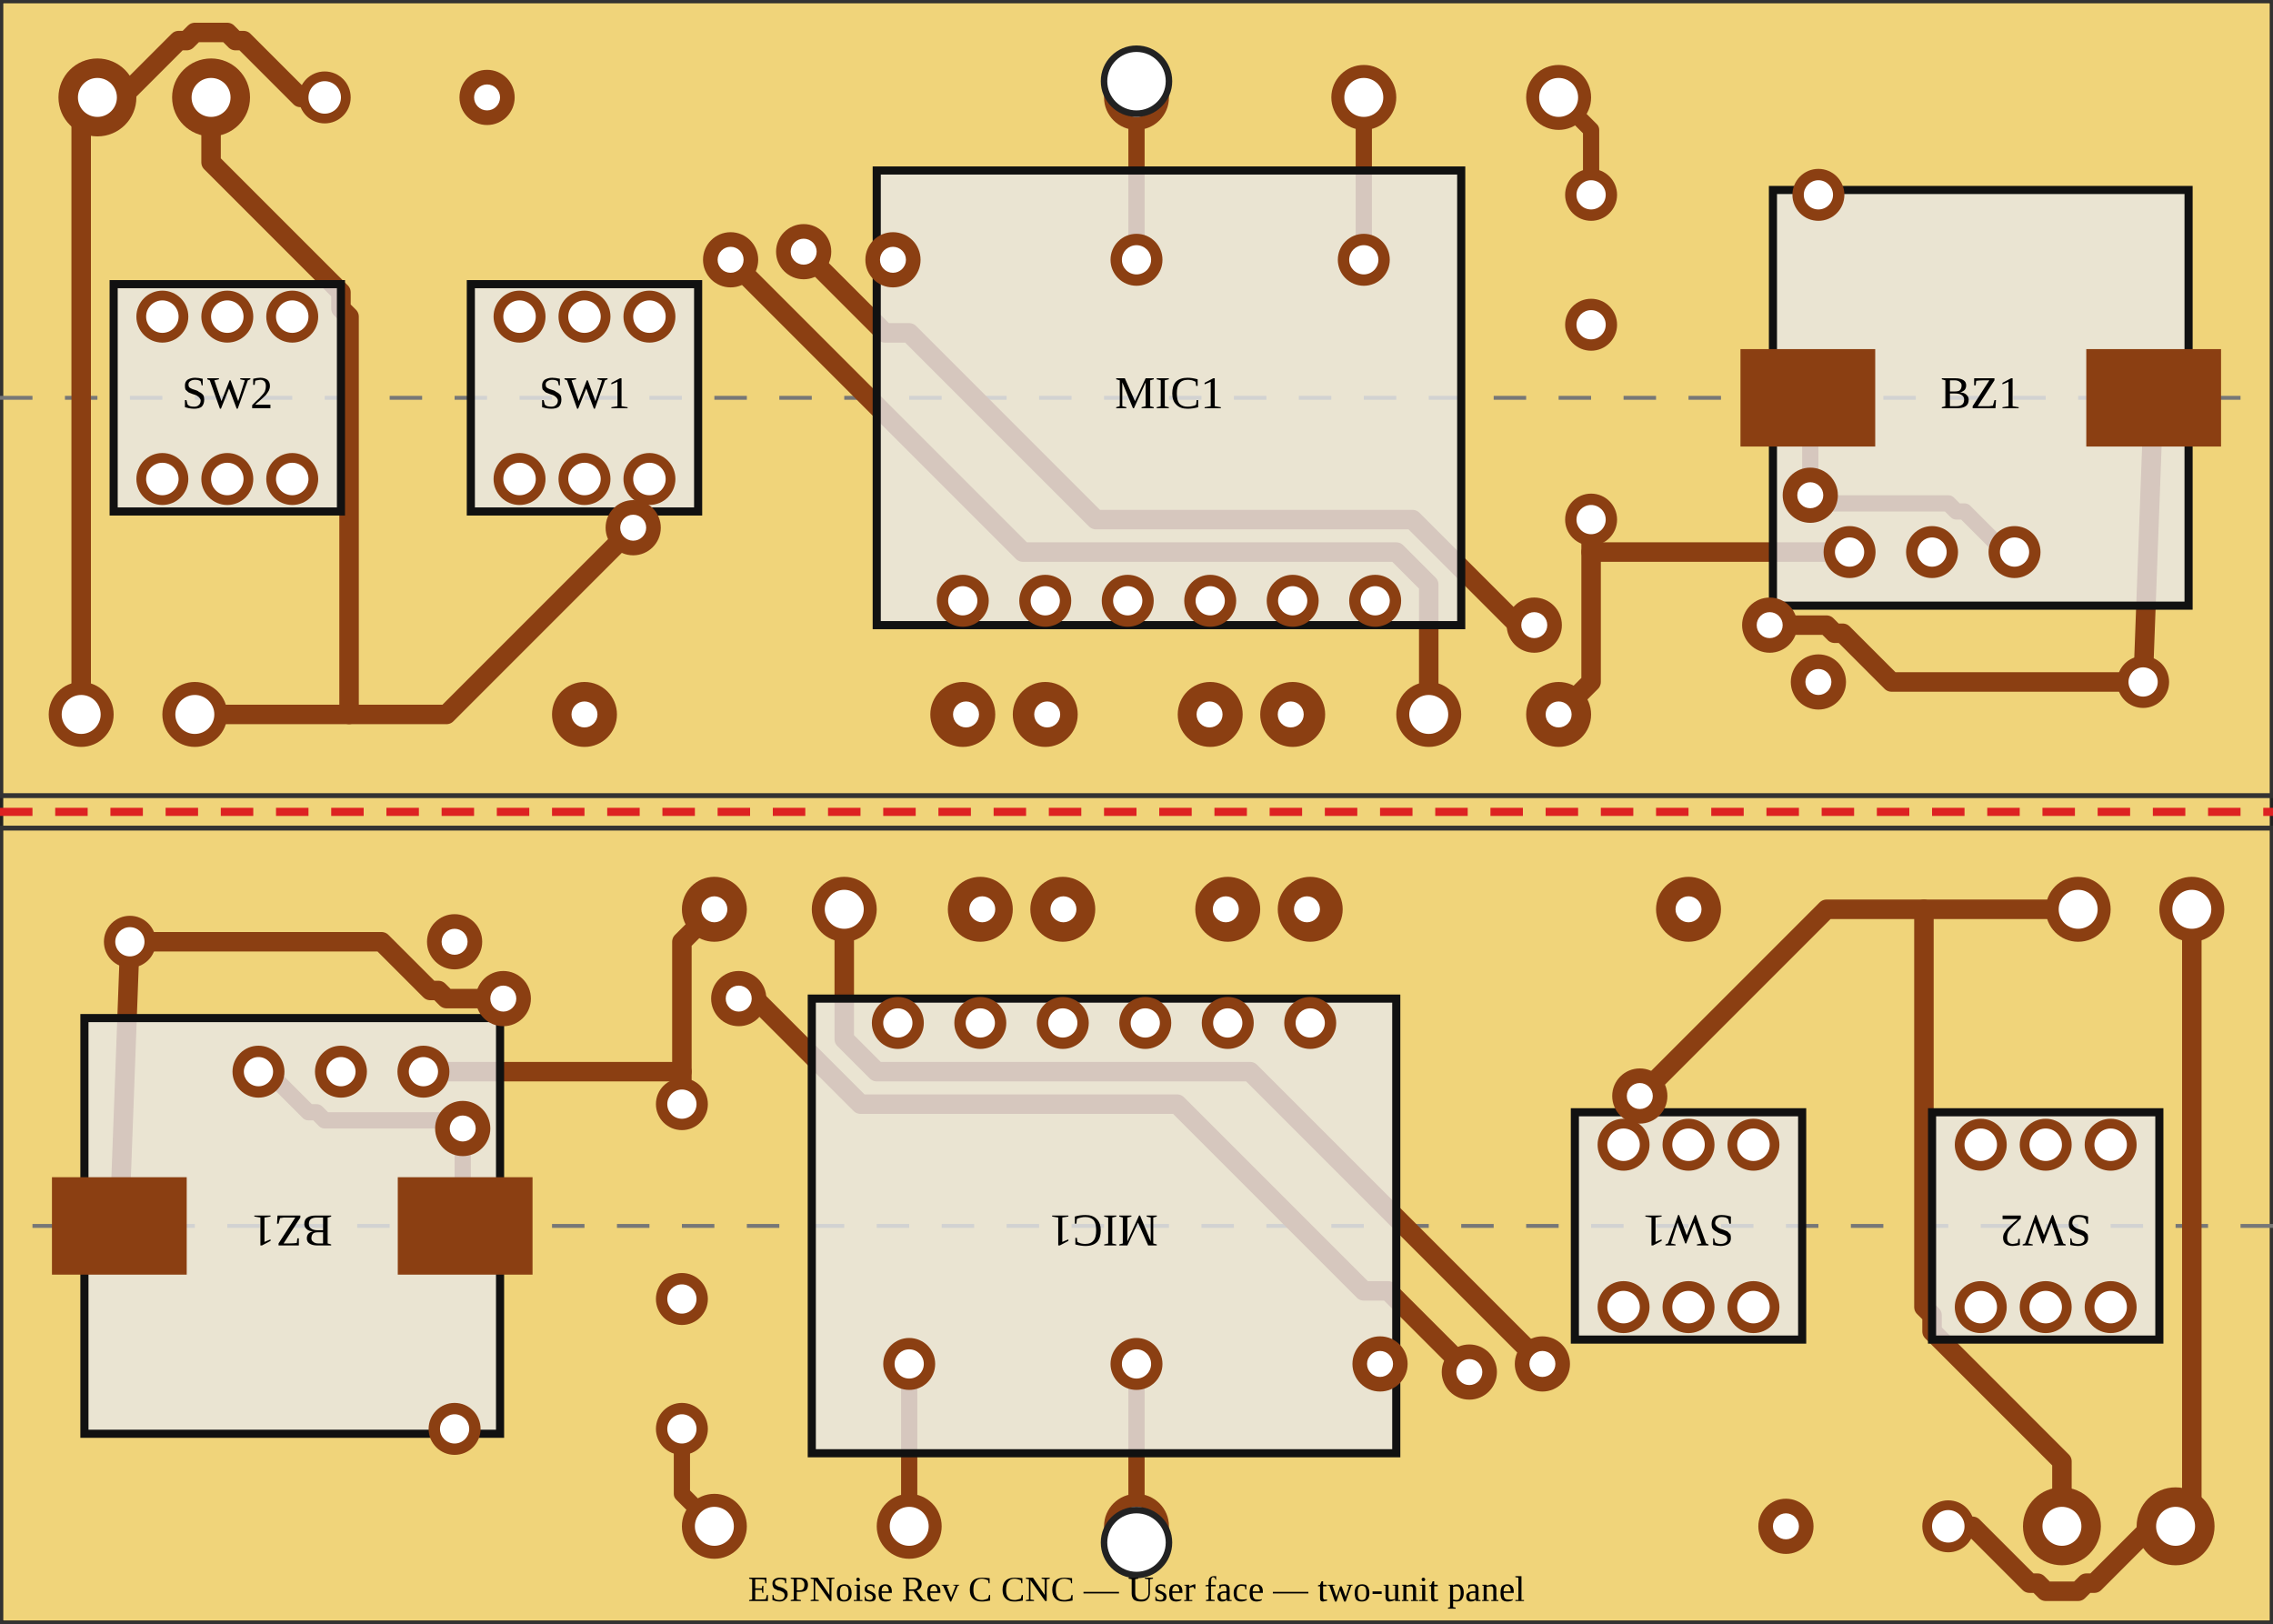
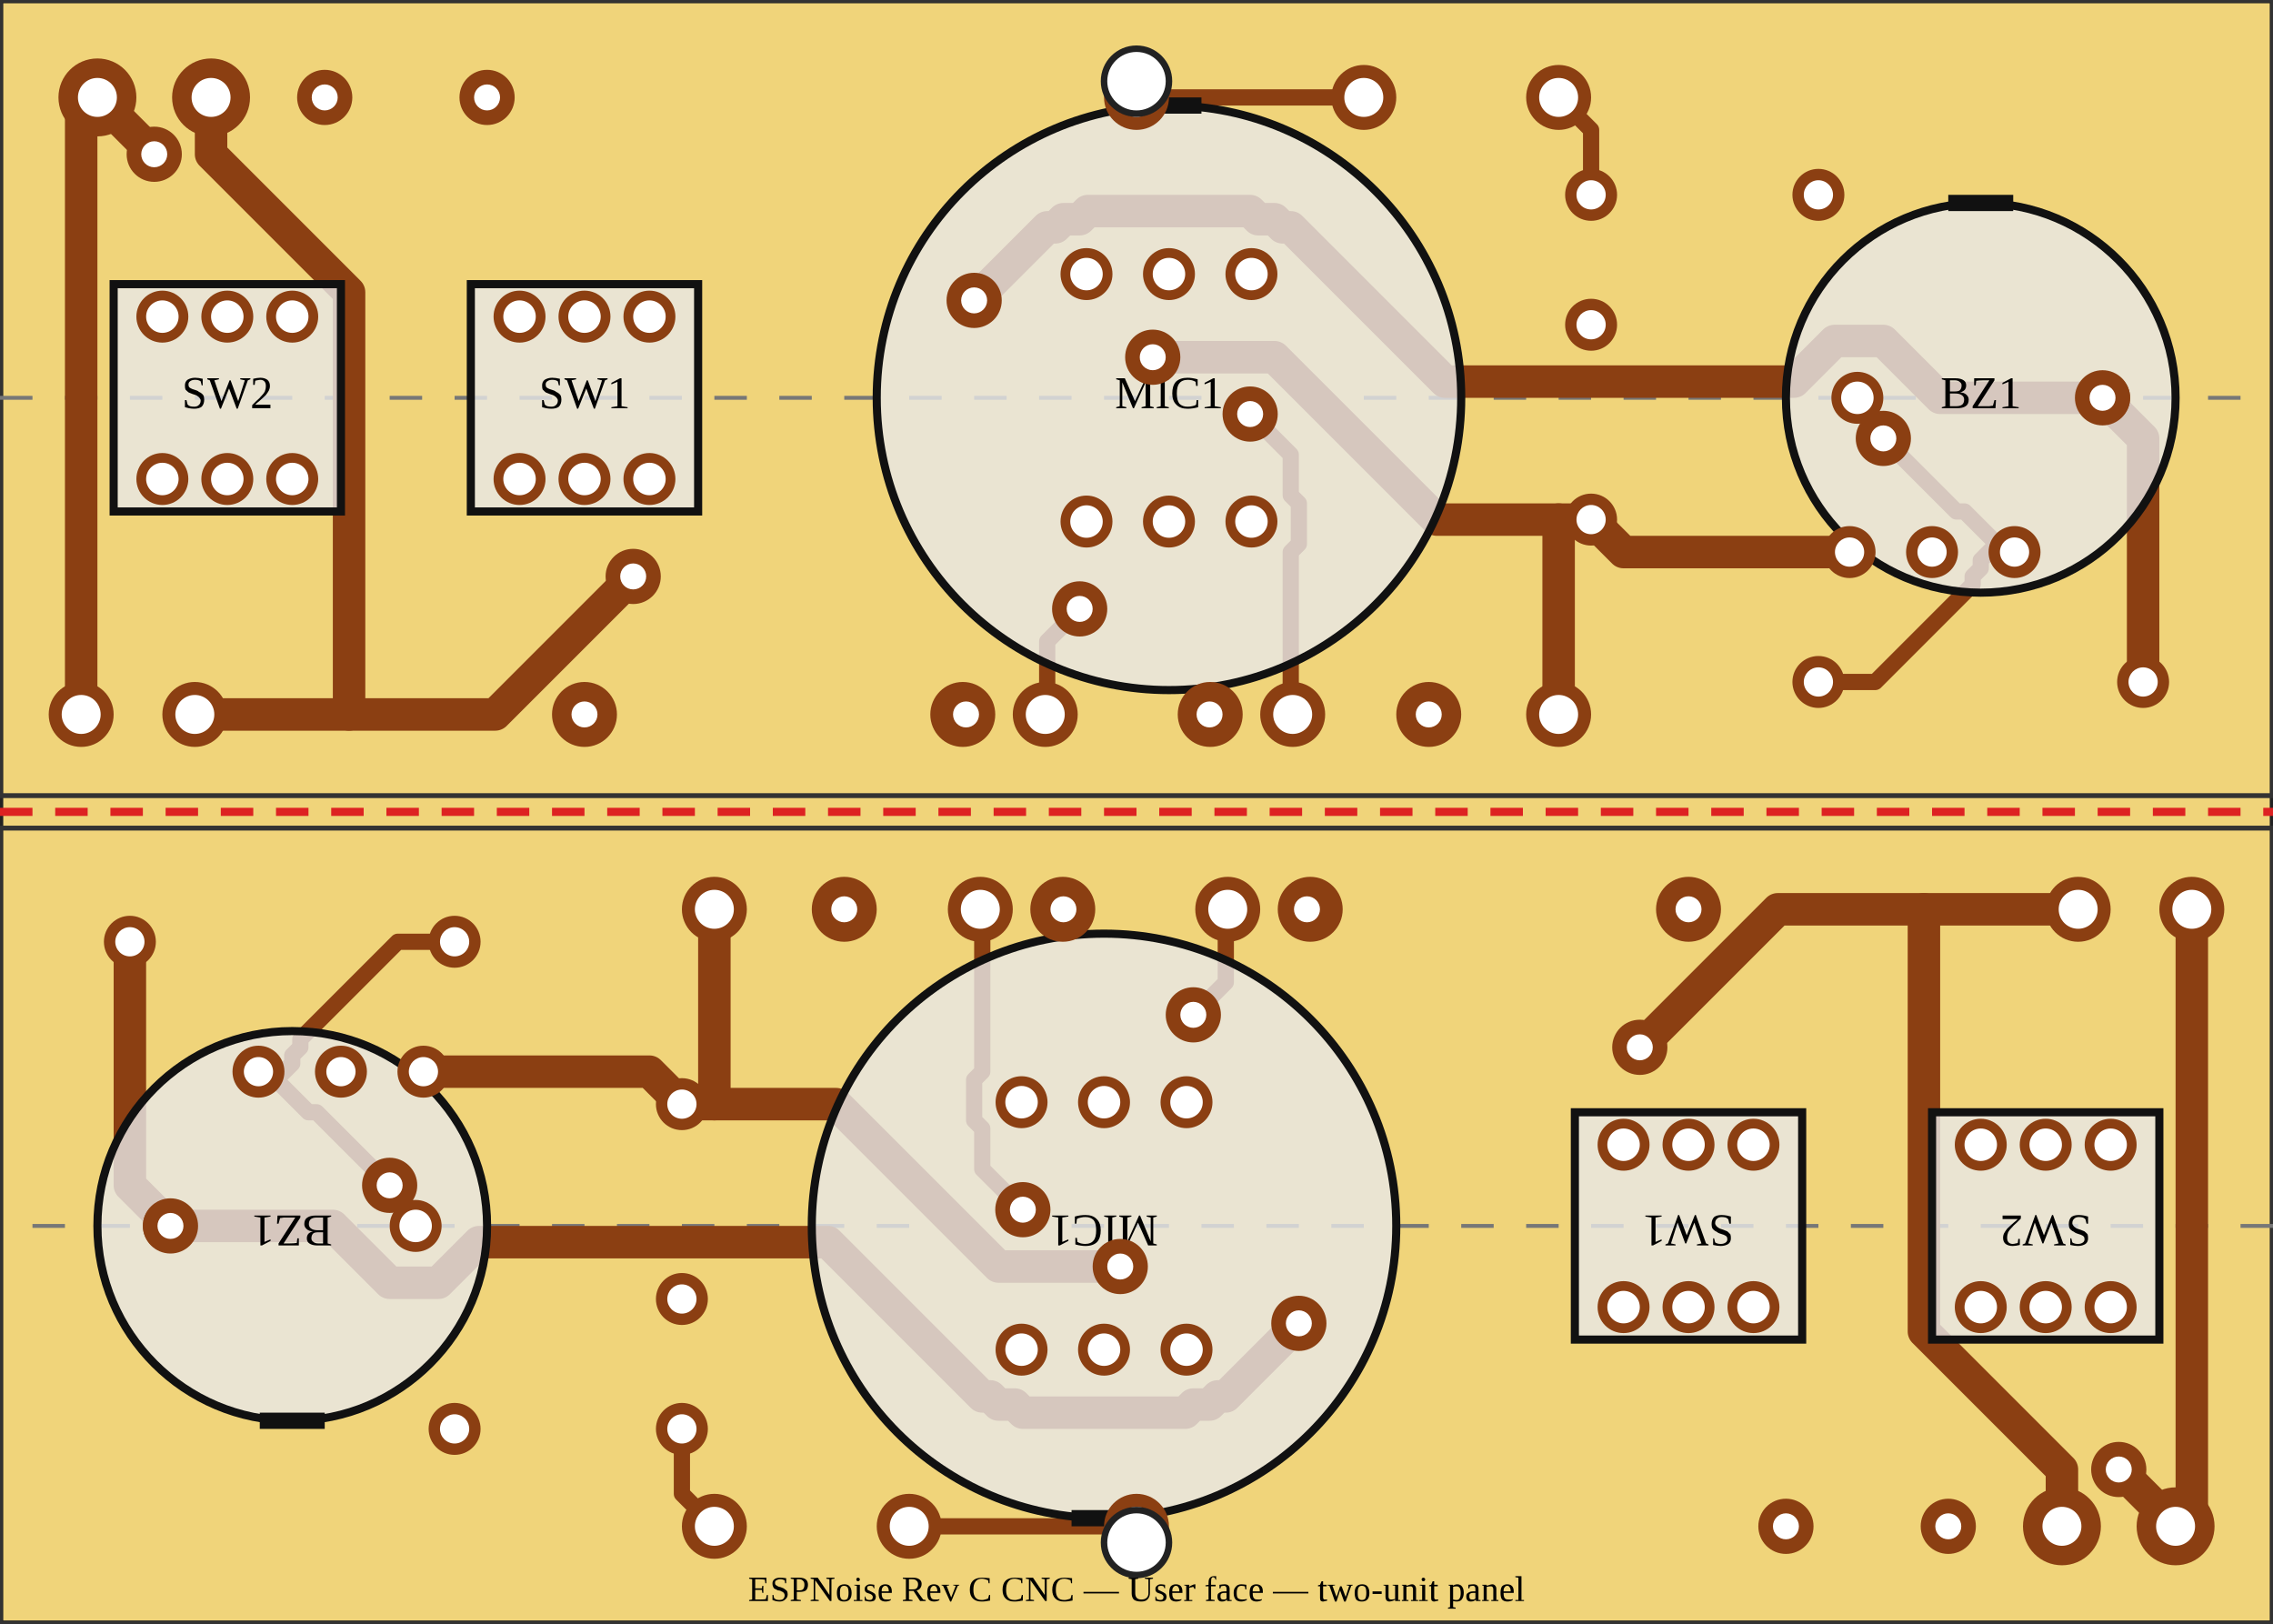
<svg xmlns="http://www.w3.org/2000/svg" width="70.0mm" height="50.0mm" viewBox="0 0 70.0 50.0">
  <rect width="70.0" height="50.0" fill="#f0d47a" stroke="#222" stroke-width="0.2" />
  <g transform="">
    <g transform="">
      <rect width="70.0" height="24.5" fill="none" stroke="#333" stroke-width="0.15" />
      <line x1="0" y1="12.25" x2="70.0" y2="12.25" stroke="#777" stroke-width="0.12" stroke-dasharray="1,1" />
-       <polyline points="66.325,12.25 66.0,21.0" fill="none" stroke="#8b3f12" stroke-width="0.6" stroke-linecap="round" stroke-linejoin="round" />
+       <polyline points="33.25,18.75 32.25,19.75 32.25,22.0" fill="none" stroke="#8b3f12" stroke-width="0.5" stroke-linecap="round" stroke-linejoin="round" />
+       <polyline points="38.5,12.75 39.75,14.0 39.75,15.25 40.0,15.5 40.0,16.75 39.75,17.0 39.75,22.0" fill="none" stroke="#8b3f12" stroke-width="0.5" stroke-linecap="round" stroke-linejoin="round" />
      <polyline points="48.0,3.0 49.0,4.0 49.0,6.0" fill="none" stroke="#8b3f12" stroke-width="0.5" stroke-linecap="round" stroke-linejoin="round" />
-       <polyline points="35.0,3.0 35.0,8.0" fill="none" stroke="#8b3f12" stroke-width="0.5" stroke-linecap="round" stroke-linejoin="round" />
-       <polyline points="42.0,3.0 42.0,8.0" fill="none" stroke="#8b3f12" stroke-width="0.5" stroke-linecap="round" stroke-linejoin="round" />
-       <polyline points="48.0,22.0 49.0,21.0 49.0,16.0" fill="none" stroke="#8b3f12" stroke-width="0.6" stroke-linecap="round" stroke-linejoin="round" />
-       <polyline points="49.0,17.0 57.0,17.0" fill="none" stroke="#8b3f12" stroke-width="0.6" stroke-linecap="round" stroke-linejoin="round" />
-       <polyline points="19.5,16.25 13.75,22.0 6.0,22.0" fill="none" stroke="#8b3f12" stroke-width="0.6" stroke-linecap="round" stroke-linejoin="round" />
-       <polyline points="10.75,22.0 10.75,9.75 10.5,9.5 10.5,9.0 6.5,5.0 6.5,3.0" fill="none" stroke="#8b3f12" stroke-width="0.6" stroke-linecap="round" stroke-linejoin="round" />
-       <polyline points="3.0,3.0 3.75,3.0 5.5,1.25 5.75,1.25 6.0,1.0 7.0,1.0 7.25,1.25 7.5,1.25 9.25,3.0 10.0,3.0" fill="none" stroke="#8b3f12" stroke-width="0.6" stroke-linecap="round" stroke-linejoin="round" />
-       <polyline points="3.0,3.0 2.5,3.5 2.5,22.0" fill="none" stroke="#8b3f12" stroke-width="0.6" stroke-linecap="round" stroke-linejoin="round" />
-       <polyline points="22.5,8.0 31.5,17.0 43.0,17.0 44.0,18.0 44.0,22.0" fill="none" stroke="#8b3f12" stroke-width="0.6" stroke-linecap="round" stroke-linejoin="round" />
-       <polyline points="55.75,12.25 55.75,15.25" fill="none" stroke="#8b3f12" stroke-width="0.5" stroke-linecap="round" stroke-linejoin="round" />
-       <polyline points="55.75,15.25 56.0,15.5 60.0,15.5 60.25,15.75 60.5,15.75 61.75,17.0 62.0,17.0" fill="none" stroke="#8b3f12" stroke-width="0.5" stroke-linecap="round" stroke-linejoin="round" />
-       <polyline points="24.75,7.75 27.25,10.25 28.0,10.25 33.75,16.0 43.5,16.0 46.75,19.25 47.25,19.25" fill="none" stroke="#8b3f12" stroke-width="0.6" stroke-linecap="round" stroke-linejoin="round" />
-       <polyline points="54.5,19.25 56.25,19.25 56.5,19.5 56.75,19.5 58.25,21.0 66.0,21.0" fill="none" stroke="#8b3f12" stroke-width="0.6" stroke-linecap="round" stroke-linejoin="round" />
+       <polyline points="35.0,3.0 42.0,3.0" fill="none" stroke="#8b3f12" stroke-width="0.5" stroke-linecap="round" stroke-linejoin="round" />
+       <polyline points="35.5,11.0 39.25,11.0 44.25,16.0 49.0,16.0" fill="none" stroke="#8b3f12" stroke-width="1.0" stroke-linecap="round" stroke-linejoin="round" />
+       <polyline points="48.0,16.0 48.0,22.0" fill="none" stroke="#8b3f12" stroke-width="1.0" stroke-linecap="round" stroke-linejoin="round" />
+       <polyline points="49.0,16.0 50.0,17.0 57.0,17.0" fill="none" stroke="#8b3f12" stroke-width="1.0" stroke-linecap="round" stroke-linejoin="round" />
+       <polyline points="19.5,17.75 15.25,22.0 6.0,22.0" fill="none" stroke="#8b3f12" stroke-width="1.0" stroke-linecap="round" stroke-linejoin="round" />
+       <polyline points="10.75,22.0 10.75,9.0 6.5,4.75 6.5,3.0" fill="none" stroke="#8b3f12" stroke-width="1.0" stroke-linecap="round" stroke-linejoin="round" />
+       <polyline points="3.0,3.0 4.75,4.75" fill="none" stroke="#8b3f12" stroke-width="1.0" stroke-linecap="round" stroke-linejoin="round" />
+       <polyline points="3.0,3.0 2.5,3.5 2.5,22.0" fill="none" stroke="#8b3f12" stroke-width="1.0" stroke-linecap="round" stroke-linejoin="round" />
+       <polyline points="58.0,13.5 60.25,15.75 60.5,15.75 61.75,17.0 62.0,17.0" fill="none" stroke="#8b3f12" stroke-width="0.5" stroke-linecap="round" stroke-linejoin="round" />
+       <polyline points="61.5,16.75 61.0,17.25 61.0,17.5 60.75,17.75 60.75,18.0 57.75,21.0 56.0,21.0" fill="none" stroke="#8b3f12" stroke-width="0.5" stroke-linecap="round" stroke-linejoin="round" />
+       <polyline points="30.0,9.25 32.25,7.0 32.5,7.0 32.75,6.75 33.25,6.75 33.5,6.5 38.5,6.5 38.75,6.75 39.25,6.75 39.5,7.0 39.75,7.0 44.5,11.75 55.25,11.75 56.5,10.5 58.0,10.5 59.75,12.25 64.75,12.25" fill="none" stroke="#8b3f12" stroke-width="1.0" stroke-linecap="round" stroke-linejoin="round" />
+       <polyline points="64.75,12.25 66.0,13.5 66.0,21.0" fill="none" stroke="#8b3f12" stroke-width="1.0" stroke-linecap="round" stroke-linejoin="round" />
      <rect x="3.5" y="8.75" width="7.0" height="7.0" fill="#e8e8e8" fill-opacity="0.8" stroke="#111" stroke-width="0.25" />
      <text x="7.0" y="12.25" font-size="1.4" text-anchor="middle" dominant-baseline="middle">SW2</text>
      <rect x="14.5" y="8.75" width="7.0" height="7.0" fill="#e8e8e8" fill-opacity="0.8" stroke="#111" stroke-width="0.25" />
      <text x="18.0" y="12.25" font-size="1.4" text-anchor="middle" dominant-baseline="middle">SW1</text>
-       <rect x="27.0" y="5.25" width="18.0" height="14.0" fill="#e8e8e8" fill-opacity="0.8" stroke="#111" stroke-width="0.25" />
+       <circle cx="36.0" cy="12.25" r="9.0" fill="#e8e8e8" fill-opacity="0.8" stroke="#111" stroke-width="0.25" />
+       <path d="M 35.0 3.25 L 37.0 3.25" stroke="#111" stroke-width="0.5" />
      <text x="36.0" y="12.25" font-size="1.4" text-anchor="middle" dominant-baseline="middle">MIC1</text>
-       <rect x="54.6" y="5.85" width="12.8" height="12.8" fill="#e8e8e8" fill-opacity="0.8" stroke="#111" stroke-width="0.25" />
+       <circle cx="61.0" cy="12.25" r="6.0" fill="#e8e8e8" fill-opacity="0.8" stroke="#111" stroke-width="0.25" />
+       <path d="M 60.0 6.25 L 62.0 6.25" stroke="#111" stroke-width="0.5" />
      <text x="61.0" y="12.25" font-size="1.4" text-anchor="middle" dominant-baseline="middle">BZ1</text>
      <circle cx="5.0" cy="9.75" r="0.8" fill="#8b3f12" />
      <circle cx="5.0" cy="9.75" r="0.5" fill="#fff" />
      <circle cx="7.0" cy="9.75" r="0.8" fill="#8b3f12" />
      <circle cx="7.0" cy="9.75" r="0.5" fill="#fff" />
      <circle cx="9.0" cy="9.75" r="0.8" fill="#8b3f12" />
      <circle cx="9.0" cy="9.75" r="0.5" fill="#fff" />
      <circle cx="5.0" cy="14.75" r="0.8" fill="#8b3f12" />
      <circle cx="5.0" cy="14.75" r="0.5" fill="#fff" />
      <circle cx="7.0" cy="14.75" r="0.8" fill="#8b3f12" />
      <circle cx="7.0" cy="14.75" r="0.5" fill="#fff" />
      <circle cx="9.0" cy="14.75" r="0.8" fill="#8b3f12" />
      <circle cx="9.0" cy="14.75" r="0.5" fill="#fff" />
      <circle cx="16.0" cy="9.75" r="0.8" fill="#8b3f12" />
      <circle cx="16.0" cy="9.75" r="0.5" fill="#fff" />
      <circle cx="18.0" cy="9.75" r="0.8" fill="#8b3f12" />
      <circle cx="18.0" cy="9.75" r="0.5" fill="#fff" />
      <circle cx="20.0" cy="9.75" r="0.8" fill="#8b3f12" />
      <circle cx="20.0" cy="9.75" r="0.5" fill="#fff" />
      <circle cx="16.0" cy="14.75" r="0.8" fill="#8b3f12" />
      <circle cx="16.0" cy="14.75" r="0.5" fill="#fff" />
      <circle cx="18.0" cy="14.75" r="0.8" fill="#8b3f12" />
      <circle cx="18.0" cy="14.75" r="0.5" fill="#fff" />
      <circle cx="20.0" cy="14.75" r="0.8" fill="#8b3f12" />
      <circle cx="20.0" cy="14.75" r="0.5" fill="#fff" />
-       <circle cx="29.65" cy="18.5" r="0.8" fill="#8b3f12" />
-       <circle cx="29.65" cy="18.5" r="0.45" fill="#fff" />
-       <circle cx="32.19" cy="18.5" r="0.8" fill="#8b3f12" />
-       <circle cx="32.19" cy="18.5" r="0.45" fill="#fff" />
-       <circle cx="34.73" cy="18.5" r="0.8" fill="#8b3f12" />
-       <circle cx="34.73" cy="18.5" r="0.45" fill="#fff" />
-       <circle cx="37.27" cy="18.5" r="0.8" fill="#8b3f12" />
-       <circle cx="37.27" cy="18.5" r="0.45" fill="#fff" />
-       <circle cx="39.81" cy="18.5" r="0.8" fill="#8b3f12" />
-       <circle cx="39.81" cy="18.5" r="0.45" fill="#fff" />
-       <circle cx="42.35" cy="18.5" r="0.8" fill="#8b3f12" />
-       <circle cx="42.35" cy="18.5" r="0.45" fill="#fff" />
-       <rect x="64.25" y="10.75" width="4.15" height="3.0" fill="#8b3f12" />
-       <rect x="53.6" y="10.75" width="4.15" height="3.0" fill="#8b3f12" />
+       <circle cx="33.46" cy="8.44" r="0.8" fill="#8b3f12" />
+       <circle cx="33.46" cy="8.44" r="0.5" fill="#fff" />
+       <circle cx="36.0" cy="8.44" r="0.8" fill="#8b3f12" />
+       <circle cx="36.0" cy="8.44" r="0.5" fill="#fff" />
+       <circle cx="38.54" cy="8.44" r="0.8" fill="#8b3f12" />
+       <circle cx="38.54" cy="8.44" r="0.5" fill="#fff" />
+       <circle cx="33.46" cy="16.06" r="0.8" fill="#8b3f12" />
+       <circle cx="33.46" cy="16.06" r="0.5" fill="#fff" />
+       <circle cx="36.0" cy="16.06" r="0.8" fill="#8b3f12" />
+       <circle cx="36.0" cy="16.06" r="0.5" fill="#fff" />
+       <circle cx="38.54" cy="16.06" r="0.8" fill="#8b3f12" />
+       <circle cx="38.54" cy="16.06" r="0.5" fill="#fff" />
+       <circle cx="64.8" cy="12.25" r="0.8" fill="#8b3f12" />
+       <circle cx="64.8" cy="12.25" r="0.5" fill="#fff" />
+       <circle cx="57.2" cy="12.25" r="0.8" fill="#8b3f12" />
+       <circle cx="57.2" cy="12.25" r="0.5" fill="#fff" />
      <circle cx="3.0" cy="3.0" r="1.2" fill="#8b3f12" />
      <circle cx="3.0" cy="3.0" r="0.6" fill="#fff" />
      <circle cx="6.5" cy="3.0" r="1.2" fill="#8b3f12" />
      <circle cx="6.5" cy="3.0" r="0.6" fill="#fff" />
      <circle cx="2.5" cy="22.0" r="1.0" fill="#8b3f12" />
      <circle cx="2.5" cy="22.0" r="0.6" fill="#fff" />
      <circle cx="6.0" cy="22.0" r="1.0" fill="#8b3f12" />
      <circle cx="6.0" cy="22.0" r="0.6" fill="#fff" />
-       <circle cx="18.0" cy="22.0" r="1.0" fill="#8b3f12" />
-       <circle cx="18.0" cy="22.0" r="0.6" fill="#fff" />
+       <circle cx="39.81" cy="22.0" r="1.0" fill="#8b3f12" />
+       <circle cx="39.81" cy="22.0" r="0.6" fill="#fff" />
      <circle cx="29.65" cy="22.0" r="1.0" fill="#8b3f12" />
      <circle cx="29.65" cy="22.0" r="0.6" fill="#fff" />
      <circle cx="32.19" cy="22.0" r="1.0" fill="#8b3f12" />
      <circle cx="32.19" cy="22.0" r="0.6" fill="#fff" />
      <circle cx="37.27" cy="22.0" r="1.0" fill="#8b3f12" />
      <circle cx="37.27" cy="22.0" r="0.6" fill="#fff" />
-       <circle cx="39.81" cy="22.0" r="1.0" fill="#8b3f12" />
-       <circle cx="39.81" cy="22.0" r="0.6" fill="#fff" />
      <circle cx="35.0" cy="3.0" r="1.0" fill="#8b3f12" />
      <circle cx="35.0" cy="3.0" r="0.6" fill="#fff" />
      <circle cx="48.0" cy="3.0" r="1.0" fill="#8b3f12" />
      <circle cx="48.0" cy="3.0" r="0.6" fill="#fff" />
+       <circle cx="18.0" cy="22.0" r="1.0" fill="#8b3f12" />
+       <circle cx="18.0" cy="22.0" r="0.6" fill="#fff" />
      <circle cx="44.0" cy="22.0" r="1.0" fill="#8b3f12" />
      <circle cx="44.0" cy="22.0" r="0.6" fill="#fff" />
      <circle cx="42.0" cy="3.0" r="1.0" fill="#8b3f12" />
      <circle cx="42.0" cy="3.0" r="0.6" fill="#fff" />
      <circle cx="48.0" cy="22.0" r="1.0" fill="#8b3f12" />
      <circle cx="48.0" cy="22.0" r="0.6" fill="#fff" />
-       <circle cx="35.0" cy="8.0" r="0.8" fill="#8b3f12" />
-       <circle cx="35.0" cy="8.0" r="0.45" fill="#fff" />
-       <circle cx="42.0" cy="8.0" r="0.8" fill="#8b3f12" />
-       <circle cx="42.0" cy="8.0" r="0.45" fill="#fff" />
      <circle cx="49.0" cy="6.0" r="0.8" fill="#8b3f12" />
      <circle cx="49.0" cy="6.0" r="0.45" fill="#fff" />
      <circle cx="56.0" cy="6.0" r="0.8" fill="#8b3f12" />
      <circle cx="56.0" cy="6.0" r="0.45" fill="#fff" />
      <circle cx="49.0" cy="10.0" r="0.8" fill="#8b3f12" />
      <circle cx="49.0" cy="10.0" r="0.45" fill="#fff" />
      <circle cx="49.0" cy="16.0" r="0.8" fill="#8b3f12" />
      <circle cx="49.0" cy="16.0" r="0.45" fill="#fff" />
      <circle cx="66.0" cy="21.0" r="0.8" fill="#8b3f12" />
      <circle cx="66.0" cy="21.0" r="0.45" fill="#fff" />
      <circle cx="56.0" cy="21.0" r="0.8" fill="#8b3f12" />
      <circle cx="56.0" cy="21.0" r="0.45" fill="#fff" />
      <circle cx="10.0" cy="3.0" r="0.8" fill="#8b3f12" />
      <circle cx="10.0" cy="3.0" r="0.5" fill="#fff" />
      <circle cx="15.0" cy="3.0" r="0.8" fill="#8b3f12" />
      <circle cx="15.0" cy="3.0" r="0.5" fill="#fff" />
-       <circle cx="22.5" cy="8.0" r="0.8" fill="#8b3f12" />
-       <circle cx="22.5" cy="8.0" r="0.5" fill="#fff" />
-       <circle cx="27.5" cy="8.0" r="0.8" fill="#8b3f12" />
-       <circle cx="27.5" cy="8.0" r="0.5" fill="#fff" />
      <circle cx="56.96" cy="17.0" r="0.8" fill="#8b3f12" />
      <circle cx="56.96" cy="17.0" r="0.45" fill="#fff" />
      <circle cx="59.5" cy="17.0" r="0.8" fill="#8b3f12" />
      <circle cx="59.5" cy="17.0" r="0.45" fill="#fff" />
      <circle cx="62.04" cy="17.0" r="0.8" fill="#8b3f12" />
      <circle cx="62.04" cy="17.0" r="0.45" fill="#fff" />
      <circle cx="29.75" cy="22.0" r="0.85" fill="#8b3f12" />
      <circle cx="29.75" cy="22.0" r="0.4" fill="#fff" />
-       <circle cx="32.25" cy="22.0" r="0.85" fill="#8b3f12" />
-       <circle cx="32.25" cy="22.0" r="0.4" fill="#fff" />
+       <circle cx="33.25" cy="18.75" r="0.85" fill="#8b3f12" />
+       <circle cx="33.25" cy="18.75" r="0.4" fill="#fff" />
      <circle cx="37.25" cy="22.0" r="0.85" fill="#8b3f12" />
      <circle cx="37.25" cy="22.0" r="0.4" fill="#fff" />
-       <circle cx="39.75" cy="22.0" r="0.85" fill="#8b3f12" />
-       <circle cx="39.75" cy="22.0" r="0.4" fill="#fff" />
+       <circle cx="38.5" cy="12.75" r="0.85" fill="#8b3f12" />
+       <circle cx="38.5" cy="12.75" r="0.4" fill="#fff" />
      <circle cx="18.0" cy="22.0" r="0.85" fill="#8b3f12" />
      <circle cx="18.0" cy="22.0" r="0.4" fill="#fff" />
-       <circle cx="27.5" cy="8.0" r="0.85" fill="#8b3f12" />
-       <circle cx="27.5" cy="8.0" r="0.4" fill="#fff" />
-       <circle cx="48.0" cy="22.0" r="0.85" fill="#8b3f12" />
-       <circle cx="48.0" cy="22.0" r="0.4" fill="#fff" />
-       <circle cx="19.5" cy="16.25" r="0.85" fill="#8b3f12" />
-       <circle cx="19.5" cy="16.25" r="0.4" fill="#fff" />
+       <circle cx="35.5" cy="11.0" r="0.85" fill="#8b3f12" />
+       <circle cx="35.5" cy="11.0" r="0.4" fill="#fff" />
+       <circle cx="19.5" cy="17.75" r="0.85" fill="#8b3f12" />
+       <circle cx="19.5" cy="17.75" r="0.4" fill="#fff" />
+       <circle cx="4.75" cy="4.75" r="0.85" fill="#8b3f12" />
+       <circle cx="4.75" cy="4.75" r="0.4" fill="#fff" />
+       <circle cx="10.0" cy="3.0" r="0.85" fill="#8b3f12" />
+       <circle cx="10.0" cy="3.0" r="0.4" fill="#fff" />
      <circle cx="15.0" cy="3.0" r="0.85" fill="#8b3f12" />
      <circle cx="15.0" cy="3.0" r="0.4" fill="#fff" />
-       <circle cx="22.5" cy="8.0" r="0.85" fill="#8b3f12" />
-       <circle cx="22.5" cy="8.0" r="0.4" fill="#fff" />
-       <circle cx="55.75" cy="15.25" r="0.85" fill="#8b3f12" />
-       <circle cx="55.75" cy="15.25" r="0.4" fill="#fff" />
-       <circle cx="56.0" cy="21.0" r="0.85" fill="#8b3f12" />
-       <circle cx="56.0" cy="21.0" r="0.4" fill="#fff" />
-       <circle cx="24.75" cy="7.75" r="0.85" fill="#8b3f12" />
-       <circle cx="24.75" cy="7.75" r="0.4" fill="#fff" />
-       <circle cx="47.25" cy="19.25" r="0.85" fill="#8b3f12" />
-       <circle cx="47.25" cy="19.25" r="0.4" fill="#fff" />
-       <circle cx="54.5" cy="19.25" r="0.85" fill="#8b3f12" />
-       <circle cx="54.5" cy="19.25" r="0.4" fill="#fff" />
+       <circle cx="44.0" cy="22.0" r="0.85" fill="#8b3f12" />
+       <circle cx="44.0" cy="22.0" r="0.4" fill="#fff" />
+       <circle cx="58.0" cy="13.5" r="0.85" fill="#8b3f12" />
+       <circle cx="58.0" cy="13.5" r="0.4" fill="#fff" />
+       <circle cx="30.0" cy="9.25" r="0.85" fill="#8b3f12" />
+       <circle cx="30.0" cy="9.25" r="0.4" fill="#fff" />
+       <circle cx="64.75" cy="12.25" r="0.85" fill="#8b3f12" />
+       <circle cx="64.75" cy="12.25" r="0.4" fill="#fff" />
      <circle cx="35.0" cy="2.5" r="1" fill="#fff" stroke="#222" stroke-width="0.2" />
    </g>
    <g transform="matrix(-1 0 0 -1 70.0 50.0)">
      <rect width="70.0" height="24.5" fill="none" stroke="#333" stroke-width="0.15" />
      <line x1="0" y1="12.25" x2="70.0" y2="12.25" stroke="#777" stroke-width="0.12" stroke-dasharray="1,1" />
-       <polyline points="66.325,12.25 66.0,21.0" fill="none" stroke="#8b3f12" stroke-width="0.6" stroke-linecap="round" stroke-linejoin="round" />
+       <polyline points="33.25,18.75 32.25,19.75 32.25,22.0" fill="none" stroke="#8b3f12" stroke-width="0.5" stroke-linecap="round" stroke-linejoin="round" />
+       <polyline points="38.5,12.75 39.75,14.0 39.75,15.25 40.0,15.5 40.0,16.75 39.75,17.0 39.75,22.0" fill="none" stroke="#8b3f12" stroke-width="0.5" stroke-linecap="round" stroke-linejoin="round" />
      <polyline points="48.0,3.0 49.0,4.0 49.0,6.0" fill="none" stroke="#8b3f12" stroke-width="0.5" stroke-linecap="round" stroke-linejoin="round" />
-       <polyline points="35.0,3.0 35.0,8.0" fill="none" stroke="#8b3f12" stroke-width="0.5" stroke-linecap="round" stroke-linejoin="round" />
-       <polyline points="42.0,3.0 42.0,8.0" fill="none" stroke="#8b3f12" stroke-width="0.5" stroke-linecap="round" stroke-linejoin="round" />
-       <polyline points="48.0,22.0 49.0,21.0 49.0,16.0" fill="none" stroke="#8b3f12" stroke-width="0.6" stroke-linecap="round" stroke-linejoin="round" />
-       <polyline points="49.0,17.0 57.0,17.0" fill="none" stroke="#8b3f12" stroke-width="0.6" stroke-linecap="round" stroke-linejoin="round" />
-       <polyline points="19.5,16.25 13.75,22.0 6.0,22.0" fill="none" stroke="#8b3f12" stroke-width="0.6" stroke-linecap="round" stroke-linejoin="round" />
-       <polyline points="10.75,22.0 10.75,9.75 10.5,9.5 10.5,9.0 6.5,5.0 6.5,3.0" fill="none" stroke="#8b3f12" stroke-width="0.6" stroke-linecap="round" stroke-linejoin="round" />
-       <polyline points="3.0,3.0 3.75,3.0 5.5,1.25 5.75,1.25 6.0,1.0 7.0,1.0 7.25,1.25 7.5,1.25 9.25,3.0 10.0,3.0" fill="none" stroke="#8b3f12" stroke-width="0.6" stroke-linecap="round" stroke-linejoin="round" />
-       <polyline points="3.0,3.0 2.5,3.5 2.5,22.0" fill="none" stroke="#8b3f12" stroke-width="0.6" stroke-linecap="round" stroke-linejoin="round" />
-       <polyline points="22.5,8.0 31.5,17.0 43.0,17.0 44.0,18.0 44.0,22.0" fill="none" stroke="#8b3f12" stroke-width="0.6" stroke-linecap="round" stroke-linejoin="round" />
-       <polyline points="55.75,12.25 55.75,15.25" fill="none" stroke="#8b3f12" stroke-width="0.5" stroke-linecap="round" stroke-linejoin="round" />
-       <polyline points="55.75,15.25 56.0,15.5 60.0,15.5 60.25,15.75 60.5,15.75 61.75,17.0 62.0,17.0" fill="none" stroke="#8b3f12" stroke-width="0.5" stroke-linecap="round" stroke-linejoin="round" />
-       <polyline points="24.75,7.75 27.25,10.25 28.0,10.25 33.75,16.0 43.5,16.0 46.75,19.25 47.25,19.25" fill="none" stroke="#8b3f12" stroke-width="0.6" stroke-linecap="round" stroke-linejoin="round" />
-       <polyline points="54.5,19.25 56.25,19.25 56.5,19.5 56.75,19.5 58.25,21.0 66.0,21.0" fill="none" stroke="#8b3f12" stroke-width="0.6" stroke-linecap="round" stroke-linejoin="round" />
+       <polyline points="35.0,3.0 42.0,3.0" fill="none" stroke="#8b3f12" stroke-width="0.5" stroke-linecap="round" stroke-linejoin="round" />
+       <polyline points="35.5,11.0 39.25,11.0 44.25,16.0 49.0,16.0" fill="none" stroke="#8b3f12" stroke-width="1.0" stroke-linecap="round" stroke-linejoin="round" />
+       <polyline points="48.0,16.0 48.0,22.0" fill="none" stroke="#8b3f12" stroke-width="1.0" stroke-linecap="round" stroke-linejoin="round" />
+       <polyline points="49.0,16.0 50.0,17.0 57.0,17.0" fill="none" stroke="#8b3f12" stroke-width="1.0" stroke-linecap="round" stroke-linejoin="round" />
+       <polyline points="19.5,17.75 15.25,22.0 6.0,22.0" fill="none" stroke="#8b3f12" stroke-width="1.0" stroke-linecap="round" stroke-linejoin="round" />
+       <polyline points="10.75,22.0 10.75,9.0 6.5,4.75 6.5,3.0" fill="none" stroke="#8b3f12" stroke-width="1.0" stroke-linecap="round" stroke-linejoin="round" />
+       <polyline points="3.0,3.0 4.75,4.75" fill="none" stroke="#8b3f12" stroke-width="1.0" stroke-linecap="round" stroke-linejoin="round" />
+       <polyline points="3.0,3.0 2.5,3.5 2.5,22.0" fill="none" stroke="#8b3f12" stroke-width="1.0" stroke-linecap="round" stroke-linejoin="round" />
+       <polyline points="58.0,13.5 60.25,15.75 60.5,15.75 61.75,17.0 62.0,17.0" fill="none" stroke="#8b3f12" stroke-width="0.5" stroke-linecap="round" stroke-linejoin="round" />
+       <polyline points="61.5,16.75 61.0,17.25 61.0,17.5 60.75,17.75 60.75,18.0 57.75,21.0 56.0,21.0" fill="none" stroke="#8b3f12" stroke-width="0.5" stroke-linecap="round" stroke-linejoin="round" />
+       <polyline points="30.0,9.25 32.25,7.0 32.5,7.0 32.75,6.75 33.25,6.75 33.5,6.5 38.5,6.5 38.75,6.75 39.25,6.75 39.5,7.0 39.75,7.0 44.5,11.75 55.25,11.75 56.5,10.5 58.0,10.5 59.75,12.25 64.75,12.25" fill="none" stroke="#8b3f12" stroke-width="1.0" stroke-linecap="round" stroke-linejoin="round" />
+       <polyline points="64.75,12.25 66.0,13.5 66.0,21.0" fill="none" stroke="#8b3f12" stroke-width="1.0" stroke-linecap="round" stroke-linejoin="round" />
      <rect x="3.5" y="8.75" width="7.0" height="7.0" fill="#e8e8e8" fill-opacity="0.8" stroke="#111" stroke-width="0.25" />
      <text x="7.0" y="12.25" font-size="1.4" text-anchor="middle" dominant-baseline="middle">SW2</text>
      <rect x="14.5" y="8.75" width="7.0" height="7.0" fill="#e8e8e8" fill-opacity="0.8" stroke="#111" stroke-width="0.25" />
      <text x="18.0" y="12.25" font-size="1.4" text-anchor="middle" dominant-baseline="middle">SW1</text>
-       <rect x="27.0" y="5.25" width="18.0" height="14.0" fill="#e8e8e8" fill-opacity="0.8" stroke="#111" stroke-width="0.25" />
+       <circle cx="36.0" cy="12.25" r="9.0" fill="#e8e8e8" fill-opacity="0.8" stroke="#111" stroke-width="0.25" />
+       <path d="M 35.0 3.25 L 37.0 3.25" stroke="#111" stroke-width="0.5" />
      <text x="36.0" y="12.25" font-size="1.4" text-anchor="middle" dominant-baseline="middle">MIC1</text>
-       <rect x="54.6" y="5.85" width="12.8" height="12.8" fill="#e8e8e8" fill-opacity="0.8" stroke="#111" stroke-width="0.25" />
+       <circle cx="61.0" cy="12.25" r="6.0" fill="#e8e8e8" fill-opacity="0.8" stroke="#111" stroke-width="0.25" />
+       <path d="M 60.0 6.25 L 62.0 6.25" stroke="#111" stroke-width="0.5" />
      <text x="61.0" y="12.25" font-size="1.4" text-anchor="middle" dominant-baseline="middle">BZ1</text>
      <circle cx="5.0" cy="9.75" r="0.8" fill="#8b3f12" />
      <circle cx="5.0" cy="9.75" r="0.5" fill="#fff" />
      <circle cx="7.0" cy="9.75" r="0.8" fill="#8b3f12" />
      <circle cx="7.0" cy="9.75" r="0.5" fill="#fff" />
      <circle cx="9.0" cy="9.75" r="0.8" fill="#8b3f12" />
      <circle cx="9.0" cy="9.75" r="0.5" fill="#fff" />
      <circle cx="5.0" cy="14.75" r="0.8" fill="#8b3f12" />
      <circle cx="5.0" cy="14.75" r="0.5" fill="#fff" />
      <circle cx="7.0" cy="14.75" r="0.8" fill="#8b3f12" />
      <circle cx="7.0" cy="14.75" r="0.5" fill="#fff" />
      <circle cx="9.0" cy="14.75" r="0.8" fill="#8b3f12" />
      <circle cx="9.0" cy="14.75" r="0.5" fill="#fff" />
      <circle cx="16.0" cy="9.75" r="0.8" fill="#8b3f12" />
      <circle cx="16.0" cy="9.75" r="0.5" fill="#fff" />
      <circle cx="18.0" cy="9.75" r="0.8" fill="#8b3f12" />
      <circle cx="18.0" cy="9.75" r="0.5" fill="#fff" />
      <circle cx="20.0" cy="9.75" r="0.8" fill="#8b3f12" />
      <circle cx="20.0" cy="9.75" r="0.5" fill="#fff" />
      <circle cx="16.0" cy="14.75" r="0.8" fill="#8b3f12" />
      <circle cx="16.0" cy="14.75" r="0.5" fill="#fff" />
      <circle cx="18.0" cy="14.75" r="0.8" fill="#8b3f12" />
      <circle cx="18.0" cy="14.75" r="0.5" fill="#fff" />
      <circle cx="20.0" cy="14.75" r="0.8" fill="#8b3f12" />
      <circle cx="20.0" cy="14.75" r="0.5" fill="#fff" />
-       <circle cx="29.65" cy="18.5" r="0.8" fill="#8b3f12" />
-       <circle cx="29.65" cy="18.5" r="0.45" fill="#fff" />
-       <circle cx="32.19" cy="18.5" r="0.8" fill="#8b3f12" />
-       <circle cx="32.19" cy="18.5" r="0.45" fill="#fff" />
-       <circle cx="34.73" cy="18.5" r="0.8" fill="#8b3f12" />
-       <circle cx="34.73" cy="18.5" r="0.45" fill="#fff" />
-       <circle cx="37.27" cy="18.5" r="0.8" fill="#8b3f12" />
-       <circle cx="37.27" cy="18.5" r="0.45" fill="#fff" />
-       <circle cx="39.81" cy="18.5" r="0.8" fill="#8b3f12" />
-       <circle cx="39.81" cy="18.5" r="0.45" fill="#fff" />
-       <circle cx="42.35" cy="18.5" r="0.8" fill="#8b3f12" />
-       <circle cx="42.35" cy="18.5" r="0.45" fill="#fff" />
-       <rect x="64.25" y="10.75" width="4.15" height="3.0" fill="#8b3f12" />
-       <rect x="53.6" y="10.75" width="4.15" height="3.0" fill="#8b3f12" />
+       <circle cx="33.46" cy="8.44" r="0.8" fill="#8b3f12" />
+       <circle cx="33.46" cy="8.44" r="0.5" fill="#fff" />
+       <circle cx="36.0" cy="8.44" r="0.8" fill="#8b3f12" />
+       <circle cx="36.0" cy="8.44" r="0.5" fill="#fff" />
+       <circle cx="38.54" cy="8.44" r="0.8" fill="#8b3f12" />
+       <circle cx="38.54" cy="8.44" r="0.5" fill="#fff" />
+       <circle cx="33.46" cy="16.06" r="0.8" fill="#8b3f12" />
+       <circle cx="33.46" cy="16.06" r="0.5" fill="#fff" />
+       <circle cx="36.0" cy="16.06" r="0.8" fill="#8b3f12" />
+       <circle cx="36.0" cy="16.06" r="0.5" fill="#fff" />
+       <circle cx="38.54" cy="16.06" r="0.8" fill="#8b3f12" />
+       <circle cx="38.54" cy="16.06" r="0.5" fill="#fff" />
+       <circle cx="64.8" cy="12.25" r="0.8" fill="#8b3f12" />
+       <circle cx="64.8" cy="12.25" r="0.5" fill="#fff" />
+       <circle cx="57.2" cy="12.25" r="0.8" fill="#8b3f12" />
+       <circle cx="57.2" cy="12.25" r="0.5" fill="#fff" />
      <circle cx="3.0" cy="3.0" r="1.2" fill="#8b3f12" />
      <circle cx="3.0" cy="3.0" r="0.6" fill="#fff" />
      <circle cx="6.5" cy="3.0" r="1.2" fill="#8b3f12" />
      <circle cx="6.5" cy="3.0" r="0.6" fill="#fff" />
      <circle cx="2.5" cy="22.0" r="1.0" fill="#8b3f12" />
      <circle cx="2.5" cy="22.0" r="0.6" fill="#fff" />
      <circle cx="6.0" cy="22.0" r="1.0" fill="#8b3f12" />
      <circle cx="6.0" cy="22.0" r="0.6" fill="#fff" />
-       <circle cx="18.0" cy="22.0" r="1.0" fill="#8b3f12" />
-       <circle cx="18.0" cy="22.0" r="0.6" fill="#fff" />
+       <circle cx="39.81" cy="22.0" r="1.0" fill="#8b3f12" />
+       <circle cx="39.81" cy="22.0" r="0.6" fill="#fff" />
      <circle cx="29.65" cy="22.0" r="1.0" fill="#8b3f12" />
      <circle cx="29.65" cy="22.0" r="0.6" fill="#fff" />
      <circle cx="32.19" cy="22.0" r="1.0" fill="#8b3f12" />
      <circle cx="32.19" cy="22.0" r="0.6" fill="#fff" />
      <circle cx="37.27" cy="22.0" r="1.0" fill="#8b3f12" />
      <circle cx="37.27" cy="22.0" r="0.6" fill="#fff" />
-       <circle cx="39.81" cy="22.0" r="1.0" fill="#8b3f12" />
-       <circle cx="39.81" cy="22.0" r="0.6" fill="#fff" />
      <circle cx="35.0" cy="3.0" r="1.0" fill="#8b3f12" />
      <circle cx="35.0" cy="3.0" r="0.6" fill="#fff" />
      <circle cx="48.0" cy="3.0" r="1.0" fill="#8b3f12" />
      <circle cx="48.0" cy="3.0" r="0.6" fill="#fff" />
+       <circle cx="18.0" cy="22.0" r="1.0" fill="#8b3f12" />
+       <circle cx="18.0" cy="22.0" r="0.6" fill="#fff" />
      <circle cx="44.0" cy="22.0" r="1.0" fill="#8b3f12" />
      <circle cx="44.0" cy="22.0" r="0.6" fill="#fff" />
      <circle cx="42.0" cy="3.0" r="1.0" fill="#8b3f12" />
      <circle cx="42.0" cy="3.0" r="0.6" fill="#fff" />
      <circle cx="48.0" cy="22.0" r="1.0" fill="#8b3f12" />
      <circle cx="48.0" cy="22.0" r="0.6" fill="#fff" />
-       <circle cx="35.0" cy="8.0" r="0.8" fill="#8b3f12" />
-       <circle cx="35.0" cy="8.0" r="0.45" fill="#fff" />
-       <circle cx="42.0" cy="8.0" r="0.8" fill="#8b3f12" />
-       <circle cx="42.0" cy="8.0" r="0.45" fill="#fff" />
      <circle cx="49.0" cy="6.0" r="0.8" fill="#8b3f12" />
      <circle cx="49.0" cy="6.0" r="0.45" fill="#fff" />
      <circle cx="56.0" cy="6.0" r="0.8" fill="#8b3f12" />
      <circle cx="56.0" cy="6.0" r="0.45" fill="#fff" />
      <circle cx="49.0" cy="10.0" r="0.8" fill="#8b3f12" />
      <circle cx="49.0" cy="10.0" r="0.45" fill="#fff" />
      <circle cx="49.0" cy="16.0" r="0.8" fill="#8b3f12" />
      <circle cx="49.0" cy="16.0" r="0.45" fill="#fff" />
      <circle cx="66.0" cy="21.0" r="0.8" fill="#8b3f12" />
      <circle cx="66.0" cy="21.0" r="0.45" fill="#fff" />
      <circle cx="56.0" cy="21.0" r="0.8" fill="#8b3f12" />
      <circle cx="56.0" cy="21.0" r="0.45" fill="#fff" />
      <circle cx="10.0" cy="3.0" r="0.8" fill="#8b3f12" />
      <circle cx="10.0" cy="3.0" r="0.5" fill="#fff" />
      <circle cx="15.0" cy="3.0" r="0.8" fill="#8b3f12" />
      <circle cx="15.0" cy="3.0" r="0.5" fill="#fff" />
-       <circle cx="22.5" cy="8.0" r="0.8" fill="#8b3f12" />
-       <circle cx="22.5" cy="8.0" r="0.5" fill="#fff" />
-       <circle cx="27.5" cy="8.0" r="0.8" fill="#8b3f12" />
-       <circle cx="27.5" cy="8.0" r="0.5" fill="#fff" />
      <circle cx="56.96" cy="17.0" r="0.8" fill="#8b3f12" />
      <circle cx="56.96" cy="17.0" r="0.45" fill="#fff" />
      <circle cx="59.5" cy="17.0" r="0.8" fill="#8b3f12" />
      <circle cx="59.5" cy="17.0" r="0.45" fill="#fff" />
      <circle cx="62.04" cy="17.0" r="0.8" fill="#8b3f12" />
      <circle cx="62.04" cy="17.0" r="0.45" fill="#fff" />
      <circle cx="29.75" cy="22.0" r="0.85" fill="#8b3f12" />
      <circle cx="29.75" cy="22.0" r="0.4" fill="#fff" />
-       <circle cx="32.25" cy="22.0" r="0.85" fill="#8b3f12" />
-       <circle cx="32.25" cy="22.0" r="0.4" fill="#fff" />
+       <circle cx="33.25" cy="18.75" r="0.85" fill="#8b3f12" />
+       <circle cx="33.25" cy="18.75" r="0.4" fill="#fff" />
      <circle cx="37.25" cy="22.0" r="0.85" fill="#8b3f12" />
      <circle cx="37.25" cy="22.0" r="0.4" fill="#fff" />
-       <circle cx="39.75" cy="22.0" r="0.85" fill="#8b3f12" />
-       <circle cx="39.75" cy="22.0" r="0.4" fill="#fff" />
+       <circle cx="38.5" cy="12.75" r="0.85" fill="#8b3f12" />
+       <circle cx="38.5" cy="12.75" r="0.4" fill="#fff" />
      <circle cx="18.0" cy="22.0" r="0.85" fill="#8b3f12" />
      <circle cx="18.0" cy="22.0" r="0.4" fill="#fff" />
-       <circle cx="27.5" cy="8.0" r="0.85" fill="#8b3f12" />
-       <circle cx="27.5" cy="8.0" r="0.4" fill="#fff" />
-       <circle cx="48.0" cy="22.0" r="0.85" fill="#8b3f12" />
-       <circle cx="48.0" cy="22.0" r="0.4" fill="#fff" />
-       <circle cx="19.5" cy="16.25" r="0.85" fill="#8b3f12" />
-       <circle cx="19.5" cy="16.25" r="0.4" fill="#fff" />
+       <circle cx="35.5" cy="11.0" r="0.85" fill="#8b3f12" />
+       <circle cx="35.5" cy="11.0" r="0.4" fill="#fff" />
+       <circle cx="19.5" cy="17.75" r="0.85" fill="#8b3f12" />
+       <circle cx="19.5" cy="17.75" r="0.4" fill="#fff" />
+       <circle cx="4.75" cy="4.75" r="0.85" fill="#8b3f12" />
+       <circle cx="4.75" cy="4.75" r="0.4" fill="#fff" />
+       <circle cx="10.0" cy="3.0" r="0.85" fill="#8b3f12" />
+       <circle cx="10.0" cy="3.0" r="0.4" fill="#fff" />
      <circle cx="15.0" cy="3.0" r="0.85" fill="#8b3f12" />
      <circle cx="15.0" cy="3.0" r="0.4" fill="#fff" />
-       <circle cx="22.5" cy="8.0" r="0.85" fill="#8b3f12" />
-       <circle cx="22.5" cy="8.0" r="0.4" fill="#fff" />
-       <circle cx="55.75" cy="15.25" r="0.85" fill="#8b3f12" />
-       <circle cx="55.75" cy="15.25" r="0.4" fill="#fff" />
-       <circle cx="56.0" cy="21.0" r="0.85" fill="#8b3f12" />
-       <circle cx="56.0" cy="21.0" r="0.4" fill="#fff" />
-       <circle cx="24.75" cy="7.75" r="0.85" fill="#8b3f12" />
-       <circle cx="24.75" cy="7.75" r="0.4" fill="#fff" />
-       <circle cx="47.25" cy="19.25" r="0.85" fill="#8b3f12" />
-       <circle cx="47.25" cy="19.25" r="0.4" fill="#fff" />
-       <circle cx="54.5" cy="19.25" r="0.85" fill="#8b3f12" />
-       <circle cx="54.5" cy="19.25" r="0.4" fill="#fff" />
+       <circle cx="44.0" cy="22.0" r="0.85" fill="#8b3f12" />
+       <circle cx="44.0" cy="22.0" r="0.4" fill="#fff" />
+       <circle cx="58.0" cy="13.5" r="0.85" fill="#8b3f12" />
+       <circle cx="58.0" cy="13.5" r="0.4" fill="#fff" />
+       <circle cx="30.0" cy="9.25" r="0.85" fill="#8b3f12" />
+       <circle cx="30.0" cy="9.25" r="0.4" fill="#fff" />
+       <circle cx="64.75" cy="12.25" r="0.85" fill="#8b3f12" />
+       <circle cx="64.75" cy="12.25" r="0.4" fill="#fff" />
      <circle cx="35.0" cy="2.5" r="1" fill="#fff" stroke="#222" stroke-width="0.2" />
    </g>
    <line x1="0" y1="25.0" x2="70.0" y2="25.0" stroke="#d22" stroke-width="0.25" stroke-dasharray="1,0.7" />
  </g>
  <text x="35.0" y="49.3" font-size="1.1" text-anchor="middle">ESPNoise Rev C CNC — User face — two-unit panel</text>
</svg>
